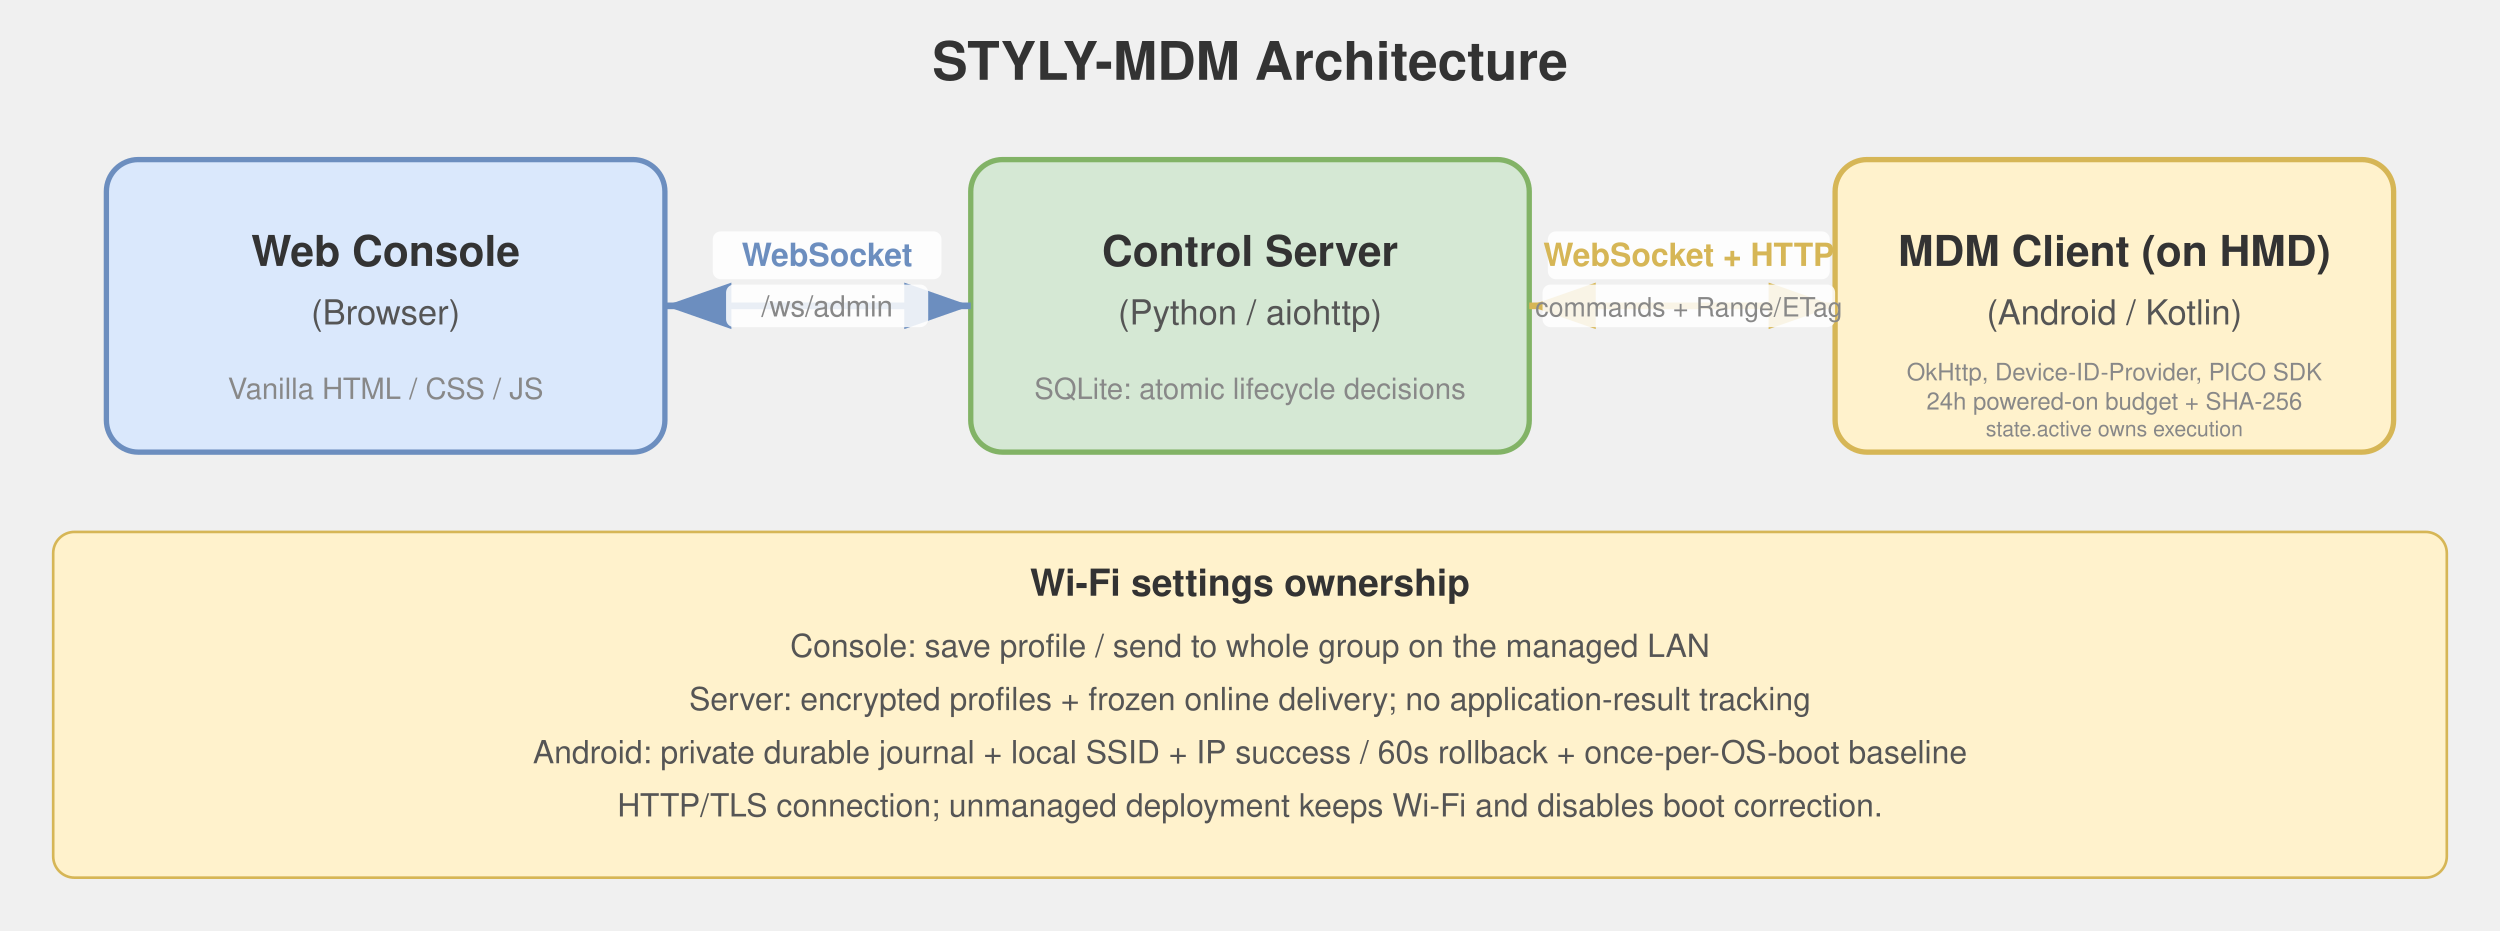
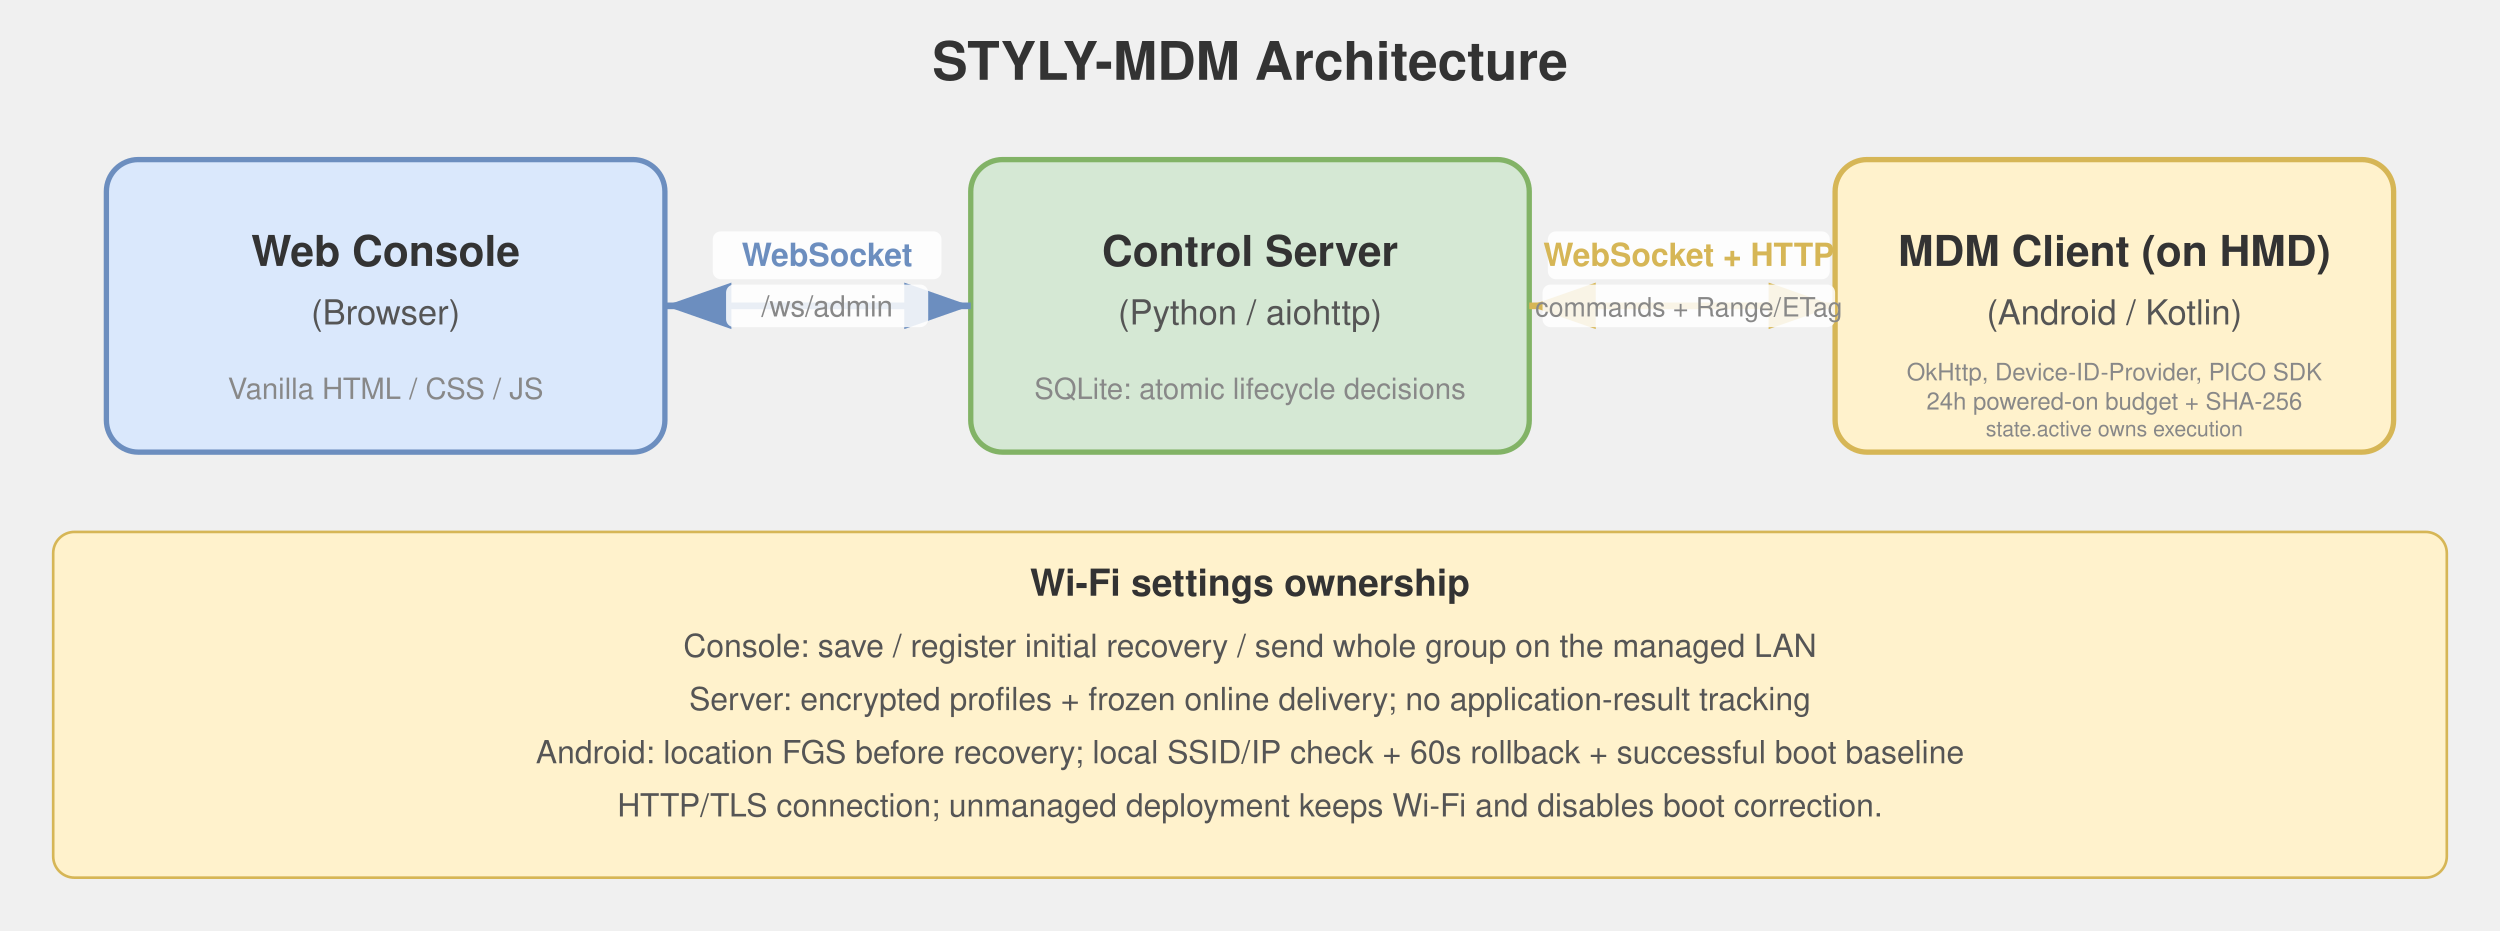
<svg xmlns="http://www.w3.org/2000/svg" version="1.1" viewBox="0 0 940 350" font-family="Segoe UI, Helvetica, Arial, sans-serif" content="&lt;mxfile host=&quot;Claude&quot;&gt; &lt;diagram id=&quot;arch&quot; name=&quot;Architecture&quot;&gt; &lt;mxGraphModel dx=&quot;1422&quot; dy=&quot;762&quot; grid=&quot;1&quot; gridSize=&quot;10&quot; guides=&quot;1&quot; tooltips=&quot;1&quot; connect=&quot;1&quot; arrows=&quot;1&quot; fold=&quot;1&quot; page=&quot;1&quot; pageScale=&quot;1&quot; pageWidth=&quot;1169&quot; pageHeight=&quot;827&quot; math=&quot;0&quot; shadow=&quot;0&quot;&gt; &lt;root&gt; &lt;mxCell id=&quot;0&quot;/&gt; &lt;mxCell id=&quot;1&quot; parent=&quot;0&quot;/&gt; &lt;mxCell id=&quot;2&quot; value=&quot;&quot; style=&quot;rounded=1;whiteSpace=wrap;html=1;fillColor=#dae8fc;strokeColor=#6c8ebf;arcSize=10;&quot; vertex=&quot;1&quot; parent=&quot;1&quot;&gt;&lt;mxGeometry x=&quot;40&quot; y=&quot;80&quot; width=&quot;200&quot; height=&quot;100&quot; as=&quot;geometry&quot;/&gt;&lt;/mxCell&gt; &lt;mxCell id=&quot;2a&quot; value=&quot;&amp;lt;b&amp;gt;Web Console&amp;lt;/b&amp;gt;&amp;lt;br&amp;gt;(Browser)&quot; style=&quot;text;html=1;align=center;verticalAlign=middle;resizable=0;points=[];autosize=1;&quot; vertex=&quot;1&quot; parent=&quot;1&quot;&gt;&lt;mxGeometry x=&quot;95&quot; y=&quot;105&quot; width=&quot;90&quot; height=&quot;50&quot; as=&quot;geometry&quot;/&gt;&lt;/mxCell&gt; &lt;mxCell id=&quot;2b&quot; value=&quot;Vanilla HTML / CSS / JS&quot; style=&quot;text;html=1;align=center;verticalAlign=middle;fontColor=#666666;fontSize=10;&quot; vertex=&quot;1&quot; parent=&quot;1&quot;&gt;&lt;mxGeometry x=&quot;60&quot; y=&quot;155&quot; width=&quot;160&quot; height=&quot;20&quot; as=&quot;geometry&quot;/&gt;&lt;/mxCell&gt; &lt;mxCell id=&quot;3&quot; value=&quot;&quot; style=&quot;rounded=1;whiteSpace=wrap;html=1;fillColor=#d5e8d4;strokeColor=#82b366;arcSize=10;&quot; vertex=&quot;1&quot; parent=&quot;1&quot;&gt;&lt;mxGeometry x=&quot;360&quot; y=&quot;80&quot; width=&quot;220&quot; height=&quot;100&quot; as=&quot;geometry&quot;/&gt;&lt;/mxCell&gt; &lt;mxCell id=&quot;3a&quot; value=&quot;&amp;lt;b&amp;gt;Control Server&amp;lt;/b&amp;gt;&amp;lt;br&amp;gt;(Python / aiohttp)&quot; style=&quot;text;html=1;align=center;verticalAlign=middle;resizable=0;points=[];autosize=1;&quot; vertex=&quot;1&quot; parent=&quot;1&quot;&gt;&lt;mxGeometry x=&quot;405&quot; y=&quot;105&quot; width=&quot;130&quot; height=&quot;50&quot; as=&quot;geometry&quot;/&gt;&lt;/mxCell&gt; &lt;mxCell id=&quot;3b&quot; value=&quot;SQLite: atomic lifecycle decisions&quot; style=&quot;text;html=1;align=center;verticalAlign=middle;fontColor=#666666;fontSize=10;&quot; vertex=&quot;1&quot; parent=&quot;1&quot;&gt;&lt;mxGeometry x=&quot;390&quot; y=&quot;155&quot; width=&quot;160&quot; height=&quot;20&quot; as=&quot;geometry&quot;/&gt;&lt;/mxCell&gt; &lt;mxCell id=&quot;4&quot; value=&quot;&quot; style=&quot;rounded=1;whiteSpace=wrap;html=1;fillColor=#fff2cc;strokeColor=#d6b656;arcSize=10;&quot; vertex=&quot;1&quot; parent=&quot;1&quot;&gt;&lt;mxGeometry x=&quot;700&quot; y=&quot;80&quot; width=&quot;200&quot; height=&quot;100&quot; as=&quot;geometry&quot;/&gt;&lt;/mxCell&gt; &lt;mxCell id=&quot;4a&quot; value=&quot;&amp;lt;b&amp;gt;MDM Client (on HMD)&amp;lt;/b&amp;gt;&amp;lt;br&amp;gt;(Android / Kotlin)&quot; style=&quot;text;html=1;align=center;verticalAlign=middle;resizable=0;points=[];autosize=1;&quot; vertex=&quot;1&quot; parent=&quot;1&quot;&gt;&lt;mxGeometry x=&quot;740&quot; y=&quot;105&quot; width=&quot;120&quot; height=&quot;50&quot; as=&quot;geometry&quot;/&gt;&lt;/mxCell&gt; &lt;mxCell id=&quot;4b&quot; value=&quot;OkHttp, PICO SDK; resumable SHA-256; 24h powered-on budget; durable apply gate&quot; style=&quot;text;html=1;align=center;verticalAlign=middle;fontColor=#666666;fontSize=10;&quot; vertex=&quot;1&quot; parent=&quot;1&quot;&gt;&lt;mxGeometry x=&quot;705&quot; y=&quot;155&quot; width=&quot;190&quot; height=&quot;20&quot; as=&quot;geometry&quot;/&gt;&lt;/mxCell&gt; &lt;mxCell id=&quot;5&quot; style=&quot;edgeStyle=orthogonalEdgeStyle;rounded=0;orthogonalLoop=1;jettySize=auto;containsPoints=1;endArrow=block;endFill=1;startArrow=block;startFill=1;strokeWidth=2;strokeColor=#6c8ebf;&quot; edge=&quot;1&quot; parent=&quot;1&quot; source=&quot;2&quot; target=&quot;3&quot;&gt;&lt;mxGeometry relative=&quot;1&quot; as=&quot;geometry&quot;/&gt;&lt;/mxCell&gt; &lt;mxCell id=&quot;5a&quot; value=&quot;WebSocket&amp;lt;br&amp;gt;&amp;lt;font style=&amp;quot;font-size:10px&amp;quot;&amp;gt;/ws/admin&amp;lt;/font&amp;gt;&quot; style=&quot;edgeLabel;html=1;align=center;verticalAlign=middle;resizable=0;points=[];&quot; vertex=&quot;1&quot; connectable=&quot;0&quot; parent=&quot;5&quot;&gt;&lt;mxGeometry x=&quot;-0.1&quot; relative=&quot;1&quot; as=&quot;geometry&quot;&gt;&lt;mxPoint as=&quot;offset&quot;/&gt;&lt;/mxGeometry&gt;&lt;/mxCell&gt; &lt;mxCell id=&quot;6&quot; style=&quot;edgeStyle=orthogonalEdgeStyle;rounded=0;orthogonalLoop=1;jettySize=auto;containsPoints=1;endArrow=block;endFill=1;startArrow=block;startFill=1;strokeWidth=2;strokeColor=#d6b656;&quot; edge=&quot;1&quot; parent=&quot;1&quot; source=&quot;3&quot; target=&quot;4&quot;&gt;&lt;mxGeometry relative=&quot;1&quot; as=&quot;geometry&quot;/&gt;&lt;/mxCell&gt; &lt;mxCell id=&quot;6a&quot; value=&quot;WebSocket + HTTP&amp;lt;br&amp;gt;&amp;lt;font style=&amp;quot;font-size:10px&amp;quot;&amp;gt;commands + Range/ETag&amp;lt;/font&amp;gt;&quot; style=&quot;edgeLabel;html=1;align=center;verticalAlign=middle;resizable=0;points=[];&quot; vertex=&quot;1&quot; connectable=&quot;0&quot; parent=&quot;6&quot;&gt;&lt;mxGeometry x=&quot;-0.1&quot; relative=&quot;1&quot; as=&quot;geometry&quot;&gt;&lt;mxPoint as=&quot;offset&quot;/&gt;&lt;/mxGeometry&gt;&lt;/mxCell&gt; &lt;mxCell id=&quot;7&quot; value=&quot;&amp;lt;font style=&amp;quot;font-size:16px&amp;quot;&amp;gt;&amp;lt;b&amp;gt;STYLY-MDM Architecture&amp;lt;/b&amp;gt;&amp;lt;/font&amp;gt;&quot; style=&quot;text;html=1;align=center;verticalAlign=middle;resizable=0;points=[];autosize=1;&quot; vertex=&quot;1&quot; parent=&quot;1&quot;&gt;&lt;mxGeometry x=&quot;350&quot; y=&quot;20&quot; width=&quot;240&quot; height=&quot;40&quot; as=&quot;geometry&quot;/&gt;&lt;/mxCell&gt; &lt;mxCell id=&quot;wifi-v1-panel&quot; value=&quot;&amp;lt;b&amp;gt;Wi-Fi settings ownership&amp;lt;/b&amp;gt;&amp;lt;br&amp;gt;Console: save profile / send to whole group on the managed LAN&amp;lt;br&amp;gt;Server: encrypted profiles + frozen online delivery; no application-result tracking&amp;lt;br&amp;gt;Android: private durable journal + local SSID + IP success / 60s rollback + once-per-OS-boot baseline&amp;lt;br&amp;gt;HTTP/TLS connection; unmanaged deployment keeps Wi-Fi and disables boot correction.&quot; style=&quot;rounded=1;whiteSpace=wrap;html=1;fillColor=#fff2cc;strokeColor=#d6b656;fontSize=12;align=center;&quot; vertex=&quot;1&quot; parent=&quot;1&quot;&gt;&lt;mxGeometry x=&quot;20&quot; y=&quot;200&quot; width=&quot;900&quot; height=&quot;130&quot; as=&quot;geometry&quot; /&gt;&lt;/mxCell&gt; &lt;/root&gt; &lt;/mxGraphModel&gt; &lt;/diagram&gt; &lt;/mxfile&gt;">
  <text x="470" y="30" text-anchor="middle" font-size="20" font-weight="bold" fill="#333">STYLY-MDM Architecture</text>
  <rect x="40" y="60" width="210" height="110" rx="12" ry="12" fill="#dae8fc" stroke="#6c8ebf" stroke-width="2" />
  <text x="145" y="100" text-anchor="middle" font-size="16" font-weight="bold" fill="#333">Web Console</text>
  <text x="145" y="122" text-anchor="middle" font-size="13" fill="#555">(Browser)</text>
  <text x="145" y="150" text-anchor="middle" font-size="11" fill="#888">Vanilla HTML / CSS / JS</text>
  <rect x="365" y="60" width="210" height="110" rx="12" ry="12" fill="#d5e8d4" stroke="#82b366" stroke-width="2" />
  <text x="470" y="100" text-anchor="middle" font-size="16" font-weight="bold" fill="#333">Control Server</text>
  <text x="470" y="122" text-anchor="middle" font-size="13" fill="#555">(Python / aiohttp)</text>
  <text x="470" y="150" text-anchor="middle" font-size="11" fill="#888">SQLite: atomic lifecycle decisions</text>
  <rect x="690" y="60" width="210" height="110" rx="12" ry="12" fill="#fff2cc" stroke="#d6b656" stroke-width="2" />
  <text x="795" y="100" text-anchor="middle" font-size="16" font-weight="bold" fill="#333">MDM Client (on HMD)</text>
  <text x="795" y="122" text-anchor="middle" font-size="13" fill="#555">(Android / Kotlin)</text>
  <text x="795" y="143" text-anchor="middle" font-size="9" fill="#888">OkHttp, Device-ID-Provider, PICO SDK</text>
  <text x="795" y="154" text-anchor="middle" font-size="9" fill="#888">24h powered-on budget + SHA-256</text>
  <text x="795" y="164" text-anchor="middle" font-size="8" fill="#888">state.active owns execution</text>
  <defs>
    <marker id="arrowRight" markerWidth="10" markerHeight="7" refX="10" refY="3.5" orient="auto">
      <polygon points="0 0, 10 3.5, 0 7" fill="#6c8ebf" />
    </marker>
    <marker id="arrowLeft" markerWidth="10" markerHeight="7" refX="0" refY="3.5" orient="auto">
      <polygon points="10 0, 0 3.5, 10 7" fill="#6c8ebf" />
    </marker>
    <marker id="arrowRight2" markerWidth="10" markerHeight="7" refX="10" refY="3.5" orient="auto">
      <polygon points="0 0, 10 3.5, 0 7" fill="#d6b656" />
    </marker>
    <marker id="arrowLeft2" markerWidth="10" markerHeight="7" refX="0" refY="3.5" orient="auto">
      <polygon points="10 0, 0 3.5, 10 7" fill="#d6b656" />
    </marker>
  </defs>
  <line x1="250" y1="115" x2="365" y2="115" stroke="#6c8ebf" stroke-width="2.5" marker-start="url(#arrowLeft)" marker-end="url(#arrowRight)" />
  <rect x="268" y="87" width="86" height="18" rx="3" fill="white" fill-opacity="0.85" />
  <text x="311" y="100" text-anchor="middle" font-size="12" font-weight="bold" fill="#6c8ebf">WebSocket</text>
  <rect x="273" y="107" width="76" height="16" rx="3" fill="white" fill-opacity="0.85" />
  <text x="311" y="119" text-anchor="middle" font-size="11" fill="#888">/ws/admin</text>
  <line x1="575" y1="115" x2="690" y2="115" stroke="#d6b656" stroke-width="2.5" marker-start="url(#arrowLeft2)" marker-end="url(#arrowRight2)" />
  <rect x="582" y="87" width="106" height="18" rx="3" fill="white" fill-opacity="0.85" />
  <text x="635" y="100" text-anchor="middle" font-size="12" font-weight="bold" fill="#d6b656">WebSocket + HTTP</text>
  <rect x="580" y="107" width="110" height="16" rx="3" fill="white" fill-opacity="0.85" />
  <text x="635" y="119" text-anchor="middle" font-size="10" fill="#888">commands + Range/ETag</text>
  <rect x="20" y="200" width="900" height="130" rx="8" fill="#fff2cc" stroke="#d6b656" />
  <text x="470" y="224" text-anchor="middle" font-size="14" font-weight="bold" fill="#333">Wi-Fi settings ownership</text>
-   <text x="470" y="247" text-anchor="middle" font-size="12" fill="#555">Console: save profile / send to whole group on the managed LAN</text>
+   <text x="470" y="247" text-anchor="middle" font-size="12" fill="#555">Console: save / register initial recovery / send whole group on the managed LAN</text>
  <text x="470" y="267" text-anchor="middle" font-size="12" fill="#555">Server: encrypted profiles + frozen online delivery; no application-result tracking</text>
-   <text x="470" y="287" text-anchor="middle" font-size="12" fill="#555">Android: private durable journal + local SSID + IP success / 60s rollback + once-per-OS-boot baseline</text>
+   <text x="470" y="287" text-anchor="middle" font-size="12" fill="#555">Android: location FGS before recovery; local SSID/IP check + 60s rollback + successful boot baseline</text>
  <text x="470" y="307" text-anchor="middle" font-size="12" fill="#555">HTTP/TLS connection; unmanaged deployment keeps Wi-Fi and disables boot correction.</text>
</svg>
